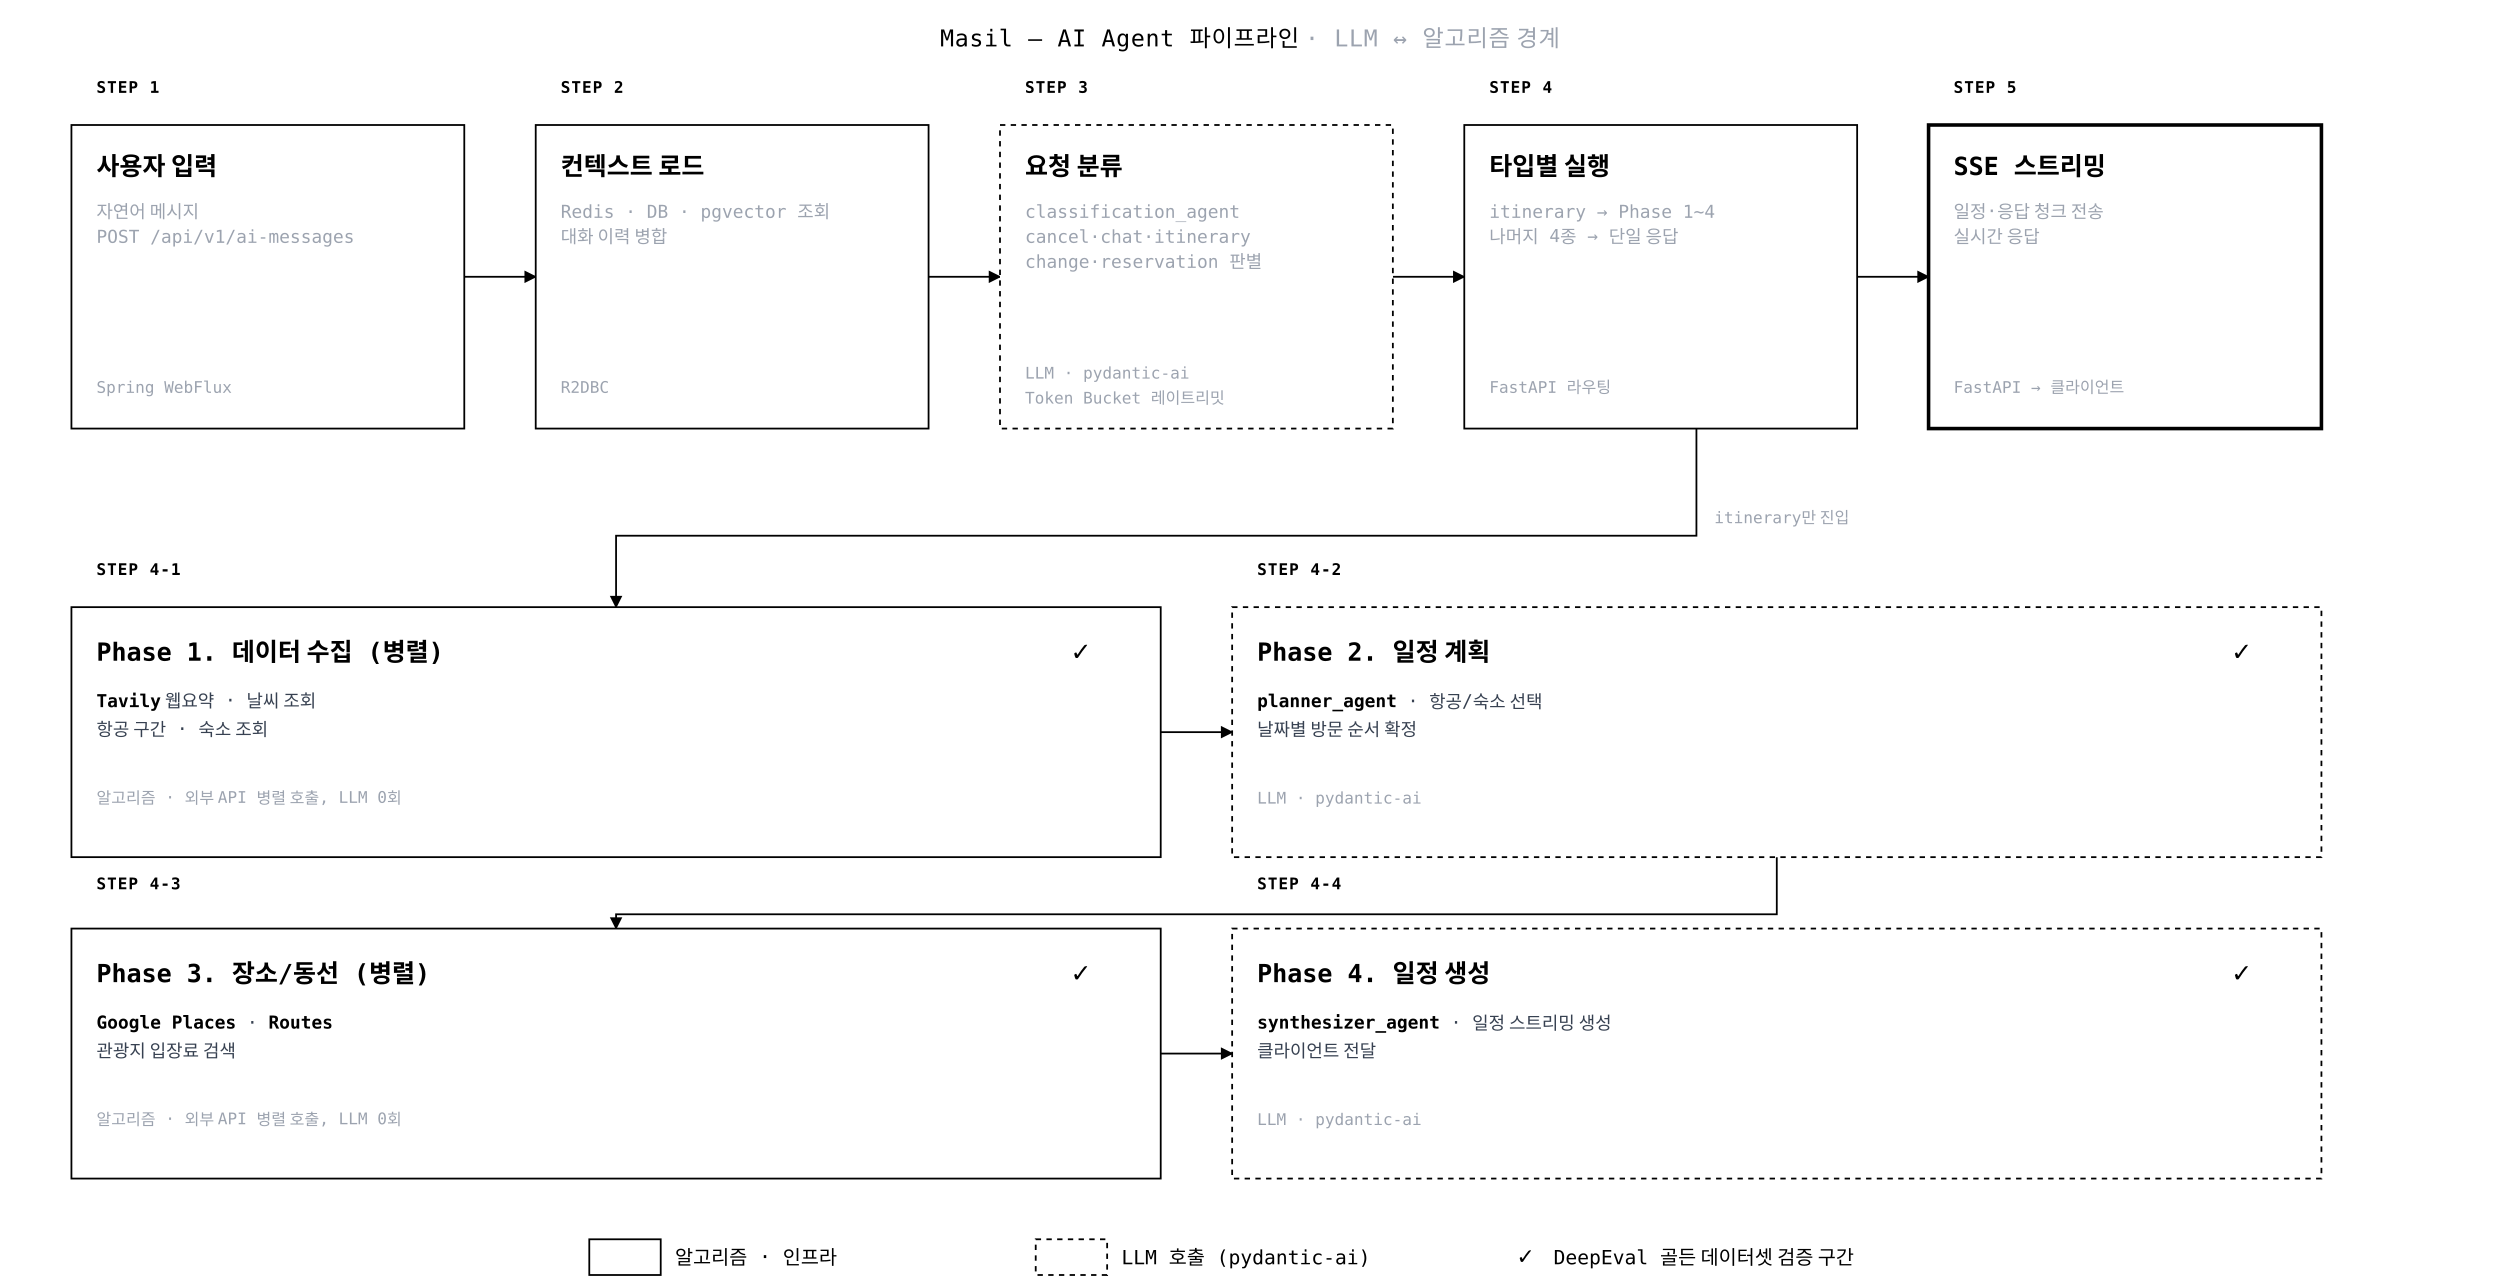
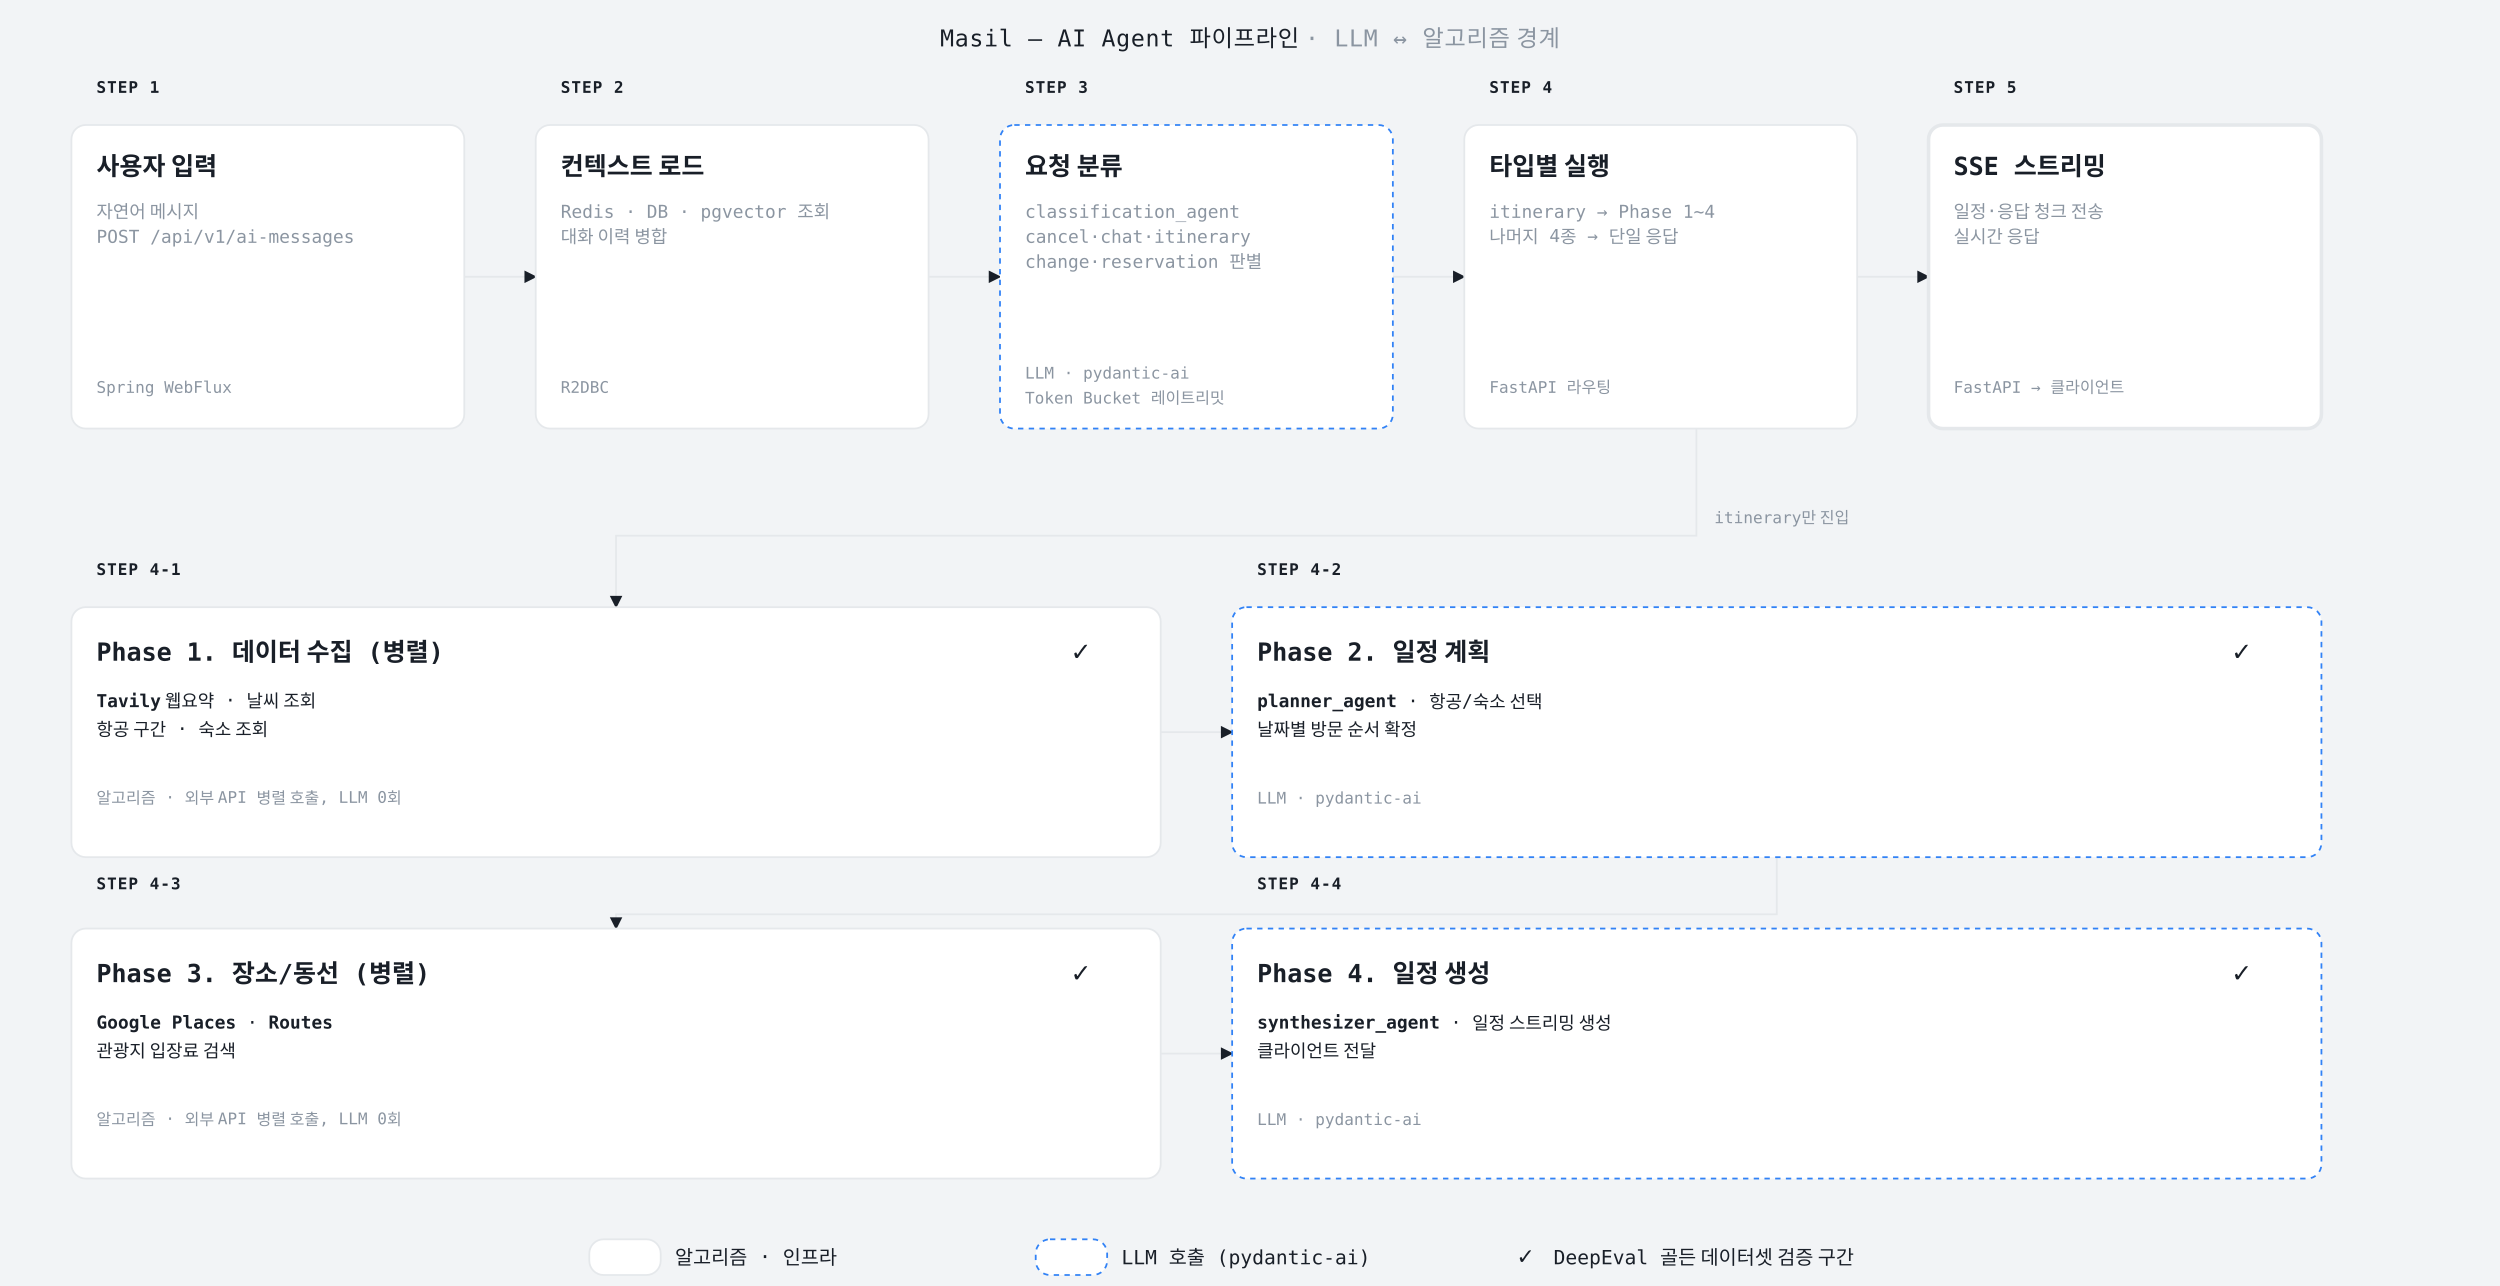
<svg xmlns="http://www.w3.org/2000/svg" viewBox="0 0 1400 720" role="img" aria-labelledby="title desc" font-family="'JetBrains Mono', ui-monospace, monospace">
  <defs>
    <marker id="arrow" viewBox="0 0 10 10" refX="9" refY="5" markerWidth="7" markerHeight="7" orient="auto-start-reverse">
-       <path d="M0,0 L10,5 L0,10 z" fill="#000000" />
+       <path d="M0,0 L10,5 L0,10 z" fill="#191F28" />
    </marker>
  </defs>
-   <rect x="0" y="0" width="1400" height="730" fill="#ffffff" />
-   <text x="700" y="26" text-anchor="middle" font-size="13" letter-spacing="0.03em" fill="#000000">Masil — AI Agent 파이프라인 <tspan fill="#9ca3af">· LLM ↔ 알고리즘 경계</tspan>
+   <rect x="0" y="0" width="1400" height="730" fill="#F2F4F6" />
+   <text x="700" y="26" text-anchor="middle" font-size="13" letter-spacing="0.03em" fill="#191F28">Masil — AI Agent 파이프라인 <tspan fill="#8B95A1">· LLM ↔ 알고리즘 경계</tspan>
  </text>
-   <line x1="260" y1="155" x2="300" y2="155" stroke="#000000" stroke-width="1" marker-end="url(#arrow)" />
-   <line x1="520" y1="155" x2="560" y2="155" stroke="#000000" stroke-width="1" marker-end="url(#arrow)" />
-   <line x1="780" y1="155" x2="820" y2="155" stroke="#000000" stroke-width="1" marker-end="url(#arrow)" />
-   <line x1="1040" y1="155" x2="1080" y2="155" stroke="#000000" stroke-width="1" marker-end="url(#arrow)" />
+   <line x1="260" y1="155" x2="300" y2="155" stroke="#E5E8EB" stroke-width="1" marker-end="url(#arrow)" />
+   <line x1="520" y1="155" x2="560" y2="155" stroke="#E5E8EB" stroke-width="1" marker-end="url(#arrow)" />
+   <line x1="780" y1="155" x2="820" y2="155" stroke="#E5E8EB" stroke-width="1" marker-end="url(#arrow)" />
+   <line x1="1040" y1="155" x2="1080" y2="155" stroke="#E5E8EB" stroke-width="1" marker-end="url(#arrow)" />
  <g>
-     <text x="54" y="52" font-size="9" font-weight="700" letter-spacing="0.06em" fill="#000000">STEP 1</text>
-     <rect x="40" y="70" width="220" height="170" fill="#ffffff" stroke="#000000" stroke-width="1" />
-     <text x="54" y="98" font-size="14" font-weight="700" fill="#000000">사용자 입력</text>
-     <text x="54" y="122" font-size="10" fill="#9ca3af">자연어 메시지</text>
-     <text x="54" y="136" font-size="10" fill="#9ca3af">POST /api/v1/ai-messages</text>
-     <text x="54" y="220" font-size="9" fill="#9ca3af">Spring WebFlux</text>
+     <text x="54" y="52" font-size="9" font-weight="700" letter-spacing="0.06em" fill="#191F28">STEP 1</text>
+     <rect rx="8" x="40" y="70" width="220" height="170" fill="#ffffff" stroke="#E5E8EB" stroke-width="1" />
+     <text x="54" y="98" font-size="14" font-weight="700" fill="#191F28">사용자 입력</text>
+     <text x="54" y="122" font-size="10" fill="#8B95A1">자연어 메시지</text>
+     <text x="54" y="136" font-size="10" fill="#8B95A1">POST /api/v1/ai-messages</text>
+     <text x="54" y="220" font-size="9" fill="#8B95A1">Spring WebFlux</text>
  </g>
  <g>
-     <text x="314" y="52" font-size="9" font-weight="700" letter-spacing="0.06em" fill="#000000">STEP 2</text>
-     <rect x="300" y="70" width="220" height="170" fill="#ffffff" stroke="#000000" stroke-width="1" />
-     <text x="314" y="98" font-size="14" font-weight="700" fill="#000000">컨텍스트 로드</text>
-     <text x="314" y="122" font-size="10" fill="#9ca3af">Redis · DB · pgvector 조회</text>
-     <text x="314" y="136" font-size="10" fill="#9ca3af">대화 이력 병합</text>
-     <text x="314" y="220" font-size="9" fill="#9ca3af">R2DBC</text>
+     <text x="314" y="52" font-size="9" font-weight="700" letter-spacing="0.06em" fill="#191F28">STEP 2</text>
+     <rect rx="8" x="300" y="70" width="220" height="170" fill="#ffffff" stroke="#E5E8EB" stroke-width="1" />
+     <text x="314" y="98" font-size="14" font-weight="700" fill="#191F28">컨텍스트 로드</text>
+     <text x="314" y="122" font-size="10" fill="#8B95A1">Redis · DB · pgvector 조회</text>
+     <text x="314" y="136" font-size="10" fill="#8B95A1">대화 이력 병합</text>
+     <text x="314" y="220" font-size="9" fill="#8B95A1">R2DBC</text>
  </g>
  <g>
-     <text x="574" y="52" font-size="9" font-weight="700" letter-spacing="0.06em" fill="#000000">STEP 3</text>
-     <rect x="560" y="70" width="220" height="170" fill="#ffffff" stroke="#000000" stroke-width="1" stroke-dasharray="3 3" />
-     <text x="574" y="98" font-size="14" font-weight="700" fill="#000000">요청 분류</text>
-     <text x="574" y="122" font-size="10" fill="#9ca3af">classification_agent</text>
-     <text x="574" y="136" font-size="10" fill="#9ca3af">cancel·chat·itinerary</text>
-     <text x="574" y="150" font-size="10" fill="#9ca3af">change·reservation 판별</text>
-     <text x="574" y="212" font-size="9" fill="#9ca3af">LLM · pydantic-ai</text>
-     <text x="574" y="226" font-size="9" fill="#9ca3af">Token Bucket 레이트리밋</text>
+     <text x="574" y="52" font-size="9" font-weight="700" letter-spacing="0.06em" fill="#191F28">STEP 3</text>
+     <rect rx="8" x="560" y="70" width="220" height="170" fill="#ffffff" stroke="#3182F6" stroke-width="1" stroke-dasharray="3 3" />
+     <text x="574" y="98" font-size="14" font-weight="700" fill="#191F28">요청 분류</text>
+     <text x="574" y="122" font-size="10" fill="#8B95A1">classification_agent</text>
+     <text x="574" y="136" font-size="10" fill="#8B95A1">cancel·chat·itinerary</text>
+     <text x="574" y="150" font-size="10" fill="#8B95A1">change·reservation 판별</text>
+     <text x="574" y="212" font-size="9" fill="#8B95A1">LLM · pydantic-ai</text>
+     <text x="574" y="226" font-size="9" fill="#8B95A1">Token Bucket 레이트리밋</text>
  </g>
  <g>
-     <text x="834" y="52" font-size="9" font-weight="700" letter-spacing="0.06em" fill="#000000">STEP 4</text>
-     <rect x="820" y="70" width="220" height="170" fill="#ffffff" stroke="#000000" stroke-width="1" />
-     <text x="834" y="98" font-size="14" font-weight="700" fill="#000000">타입별 실행</text>
-     <text x="834" y="122" font-size="10" fill="#9ca3af">itinerary → Phase 1~4</text>
-     <text x="834" y="136" font-size="10" fill="#9ca3af">나머지 4종 → 단일 응답</text>
-     <text x="834" y="220" font-size="9" fill="#9ca3af">FastAPI 라우팅</text>
+     <text x="834" y="52" font-size="9" font-weight="700" letter-spacing="0.06em" fill="#191F28">STEP 4</text>
+     <rect rx="8" x="820" y="70" width="220" height="170" fill="#ffffff" stroke="#E5E8EB" stroke-width="1" />
+     <text x="834" y="98" font-size="14" font-weight="700" fill="#191F28">타입별 실행</text>
+     <text x="834" y="122" font-size="10" fill="#8B95A1">itinerary → Phase 1~4</text>
+     <text x="834" y="136" font-size="10" fill="#8B95A1">나머지 4종 → 단일 응답</text>
+     <text x="834" y="220" font-size="9" fill="#8B95A1">FastAPI 라우팅</text>
  </g>
  <g>
-     <text x="1094" y="52" font-size="9" font-weight="700" letter-spacing="0.06em" fill="#000000">STEP 5</text>
-     <rect x="1080" y="70" width="220" height="170" fill="#ffffff" stroke="#000000" stroke-width="2" />
-     <text x="1094" y="98" font-size="14" font-weight="700" fill="#000000">SSE 스트리밍</text>
-     <text x="1094" y="122" font-size="10" fill="#9ca3af">일정·응답 청크 전송</text>
-     <text x="1094" y="136" font-size="10" fill="#9ca3af">실시간 응답</text>
-     <text x="1094" y="220" font-size="9" fill="#9ca3af">FastAPI → 클라이언트</text>
+     <text x="1094" y="52" font-size="9" font-weight="700" letter-spacing="0.06em" fill="#191F28">STEP 5</text>
+     <rect rx="8" x="1080" y="70" width="220" height="170" fill="#ffffff" stroke="#E5E8EB" stroke-width="2" />
+     <text x="1094" y="98" font-size="14" font-weight="700" fill="#191F28">SSE 스트리밍</text>
+     <text x="1094" y="122" font-size="10" fill="#8B95A1">일정·응답 청크 전송</text>
+     <text x="1094" y="136" font-size="10" fill="#8B95A1">실시간 응답</text>
+     <text x="1094" y="220" font-size="9" fill="#8B95A1">FastAPI → 클라이언트</text>
  </g>
-   <path d="M950,240 L950,300 L345,300 L345,340" fill="none" stroke="#000000" stroke-width="1" marker-end="url(#arrow)" />
-   <text x="960" y="293" font-size="9" fill="#9ca3af">itinerary만 진입</text>
-   <line x1="650" y1="410" x2="690" y2="410" stroke="#000000" stroke-width="1" marker-end="url(#arrow)" />
-   <path d="M995,480 L995,512 L345,512 L345,520" fill="none" stroke="#000000" stroke-width="1" marker-end="url(#arrow)" />
-   <line x1="650" y1="590" x2="690" y2="590" stroke="#000000" stroke-width="1" marker-end="url(#arrow)" />
+   <path d="M950,240 L950,300 L345,300 L345,340" fill="none" stroke="#E5E8EB" stroke-width="1" marker-end="url(#arrow)" />
+   <text x="960" y="293" font-size="9" fill="#8B95A1">itinerary만 진입</text>
+   <line x1="650" y1="410" x2="690" y2="410" stroke="#E5E8EB" stroke-width="1" marker-end="url(#arrow)" />
+   <path d="M995,480 L995,512 L345,512 L345,520" fill="none" stroke="#E5E8EB" stroke-width="1" marker-end="url(#arrow)" />
+   <line x1="650" y1="590" x2="690" y2="590" stroke="#E5E8EB" stroke-width="1" marker-end="url(#arrow)" />
  <g>
-     <text x="54" y="322" font-size="9" font-weight="700" letter-spacing="0.06em" fill="#000000">STEP 4-1</text>
-     <rect x="40" y="340" width="610" height="140" fill="#ffffff" stroke="#000000" stroke-width="1" />
-     <text x="54" y="370" font-size="14" font-weight="700" fill="#000000">Phase 1. 데이터 수집 (병렬)</text>
-     <text x="610" y="370" text-anchor="end" font-size="16" font-weight="700" fill="#000000">✓</text>
-     <text x="54" y="396" font-size="10" fill="#374151">
-       <tspan font-weight="700" fill="#000000">Tavily</tspan> 웹요약 · 날씨 조회</text>
-     <text x="54" y="412" font-size="10" fill="#374151">항공 구간 · 숙소 조회</text>
-     <text x="54" y="450" font-size="9" fill="#9ca3af">알고리즘 · 외부 API 병렬 호출, LLM 0회</text>
+     <text x="54" y="322" font-size="9" font-weight="700" letter-spacing="0.06em" fill="#191F28">STEP 4-1</text>
+     <rect rx="8" x="40" y="340" width="610" height="140" fill="#ffffff" stroke="#E5E8EB" stroke-width="1" />
+     <text x="54" y="370" font-size="14" font-weight="700" fill="#191F28">Phase 1. 데이터 수집 (병렬)</text>
+     <text x="610" y="370" text-anchor="end" font-size="16" font-weight="700" fill="#191F28">✓</text>
+     <text x="54" y="396" font-size="10" fill="#191F28">
+       <tspan font-weight="700" fill="#191F28">Tavily</tspan> 웹요약 · 날씨 조회</text>
+     <text x="54" y="412" font-size="10" fill="#191F28">항공 구간 · 숙소 조회</text>
+     <text x="54" y="450" font-size="9" fill="#8B95A1">알고리즘 · 외부 API 병렬 호출, LLM 0회</text>
  </g>
  <g>
-     <text x="704" y="322" font-size="9" font-weight="700" letter-spacing="0.06em" fill="#000000">STEP 4-2</text>
-     <rect x="690" y="340" width="610" height="140" fill="#ffffff" stroke="#000000" stroke-width="1" stroke-dasharray="3 3" />
-     <text x="704" y="370" font-size="14" font-weight="700" fill="#000000">Phase 2. 일정 계획</text>
-     <text x="1260" y="370" text-anchor="end" font-size="16" font-weight="700" fill="#000000">✓</text>
-     <text x="704" y="396" font-size="10" fill="#374151">
-       <tspan font-weight="700" fill="#000000">planner_agent</tspan> · 항공/숙소 선택</text>
-     <text x="704" y="412" font-size="10" fill="#374151">날짜별 방문 순서 확정</text>
-     <text x="704" y="450" font-size="9" fill="#9ca3af">LLM · pydantic-ai</text>
+     <text x="704" y="322" font-size="9" font-weight="700" letter-spacing="0.06em" fill="#191F28">STEP 4-2</text>
+     <rect rx="8" x="690" y="340" width="610" height="140" fill="#ffffff" stroke="#3182F6" stroke-width="1" stroke-dasharray="3 3" />
+     <text x="704" y="370" font-size="14" font-weight="700" fill="#191F28">Phase 2. 일정 계획</text>
+     <text x="1260" y="370" text-anchor="end" font-size="16" font-weight="700" fill="#191F28">✓</text>
+     <text x="704" y="396" font-size="10" fill="#191F28">
+       <tspan font-weight="700" fill="#191F28">planner_agent</tspan> · 항공/숙소 선택</text>
+     <text x="704" y="412" font-size="10" fill="#191F28">날짜별 방문 순서 확정</text>
+     <text x="704" y="450" font-size="9" fill="#8B95A1">LLM · pydantic-ai</text>
  </g>
  <g>
-     <text x="54" y="498" font-size="9" font-weight="700" letter-spacing="0.06em" fill="#000000">STEP 4-3</text>
-     <rect x="40" y="520" width="610" height="140" fill="#ffffff" stroke="#000000" stroke-width="1" />
-     <text x="54" y="550" font-size="14" font-weight="700" fill="#000000">Phase 3. 장소/동선 (병렬)</text>
-     <text x="610" y="550" text-anchor="end" font-size="16" font-weight="700" fill="#000000">✓</text>
-     <text x="54" y="576" font-size="10" fill="#374151">
-       <tspan font-weight="700" fill="#000000">Google Places</tspan> · <tspan font-weight="700" fill="#000000">Routes</tspan>
+     <text x="54" y="498" font-size="9" font-weight="700" letter-spacing="0.06em" fill="#191F28">STEP 4-3</text>
+     <rect rx="8" x="40" y="520" width="610" height="140" fill="#ffffff" stroke="#E5E8EB" stroke-width="1" />
+     <text x="54" y="550" font-size="14" font-weight="700" fill="#191F28">Phase 3. 장소/동선 (병렬)</text>
+     <text x="610" y="550" text-anchor="end" font-size="16" font-weight="700" fill="#191F28">✓</text>
+     <text x="54" y="576" font-size="10" fill="#191F28">
+       <tspan font-weight="700" fill="#191F28">Google Places</tspan> · <tspan font-weight="700" fill="#191F28">Routes</tspan>
    </text>
-     <text x="54" y="592" font-size="10" fill="#374151">관광지 입장료 검색</text>
-     <text x="54" y="630" font-size="9" fill="#9ca3af">알고리즘 · 외부 API 병렬 호출, LLM 0회</text>
+     <text x="54" y="592" font-size="10" fill="#191F28">관광지 입장료 검색</text>
+     <text x="54" y="630" font-size="9" fill="#8B95A1">알고리즘 · 외부 API 병렬 호출, LLM 0회</text>
  </g>
  <g>
-     <text x="704" y="498" font-size="9" font-weight="700" letter-spacing="0.06em" fill="#000000">STEP 4-4</text>
-     <rect x="690" y="520" width="610" height="140" fill="#ffffff" stroke="#000000" stroke-width="1" stroke-dasharray="3 3" />
-     <text x="704" y="550" font-size="14" font-weight="700" fill="#000000">Phase 4. 일정 생성</text>
-     <text x="1260" y="550" text-anchor="end" font-size="16" font-weight="700" fill="#000000">✓</text>
-     <text x="704" y="576" font-size="10" fill="#374151">
-       <tspan font-weight="700" fill="#000000">synthesizer_agent</tspan> · 일정 스트리밍 생성</text>
-     <text x="704" y="592" font-size="10" fill="#374151">클라이언트 전달</text>
-     <text x="704" y="630" font-size="9" fill="#9ca3af">LLM · pydantic-ai</text>
+     <text x="704" y="498" font-size="9" font-weight="700" letter-spacing="0.06em" fill="#191F28">STEP 4-4</text>
+     <rect rx="8" x="690" y="520" width="610" height="140" fill="#ffffff" stroke="#3182F6" stroke-width="1" stroke-dasharray="3 3" />
+     <text x="704" y="550" font-size="14" font-weight="700" fill="#191F28">Phase 4. 일정 생성</text>
+     <text x="1260" y="550" text-anchor="end" font-size="16" font-weight="700" fill="#191F28">✓</text>
+     <text x="704" y="576" font-size="10" fill="#191F28">
+       <tspan font-weight="700" fill="#191F28">synthesizer_agent</tspan> · 일정 스트리밍 생성</text>
+     <text x="704" y="592" font-size="10" fill="#191F28">클라이언트 전달</text>
+     <text x="704" y="630" font-size="9" fill="#8B95A1">LLM · pydantic-ai</text>
  </g>
-   <rect x="330" y="694" width="40" height="20" fill="#ffffff" stroke="#000000" stroke-width="1" />
-   <text x="378" y="708" font-size="11" fill="#000000">알고리즘 · 인프라</text>
-   <rect x="580" y="694" width="40" height="20" fill="#ffffff" stroke="#000000" stroke-width="1" stroke-dasharray="3 3" />
-   <text x="628" y="708" font-size="11" fill="#000000">LLM 호출 (pydantic-ai)</text>
-   <text x="850" y="708" font-size="14" font-weight="700" fill="#000000">✓</text>
-   <text x="870" y="708" font-size="11" fill="#000000">DeepEval 골든 데이터셋 검증 구간</text>
+   <rect rx="8" x="330" y="694" width="40" height="20" fill="#ffffff" stroke="#E5E8EB" stroke-width="1" />
+   <text x="378" y="708" font-size="11" fill="#191F28">알고리즘 · 인프라</text>
+   <rect rx="8" x="580" y="694" width="40" height="20" fill="#ffffff" stroke="#3182F6" stroke-width="1" stroke-dasharray="3 3" />
+   <text x="628" y="708" font-size="11" fill="#191F28">LLM 호출 (pydantic-ai)</text>
+   <text x="850" y="708" font-size="14" font-weight="700" fill="#191F28">✓</text>
+   <text x="870" y="708" font-size="11" fill="#191F28">DeepEval 골든 데이터셋 검증 구간</text>
</svg>
